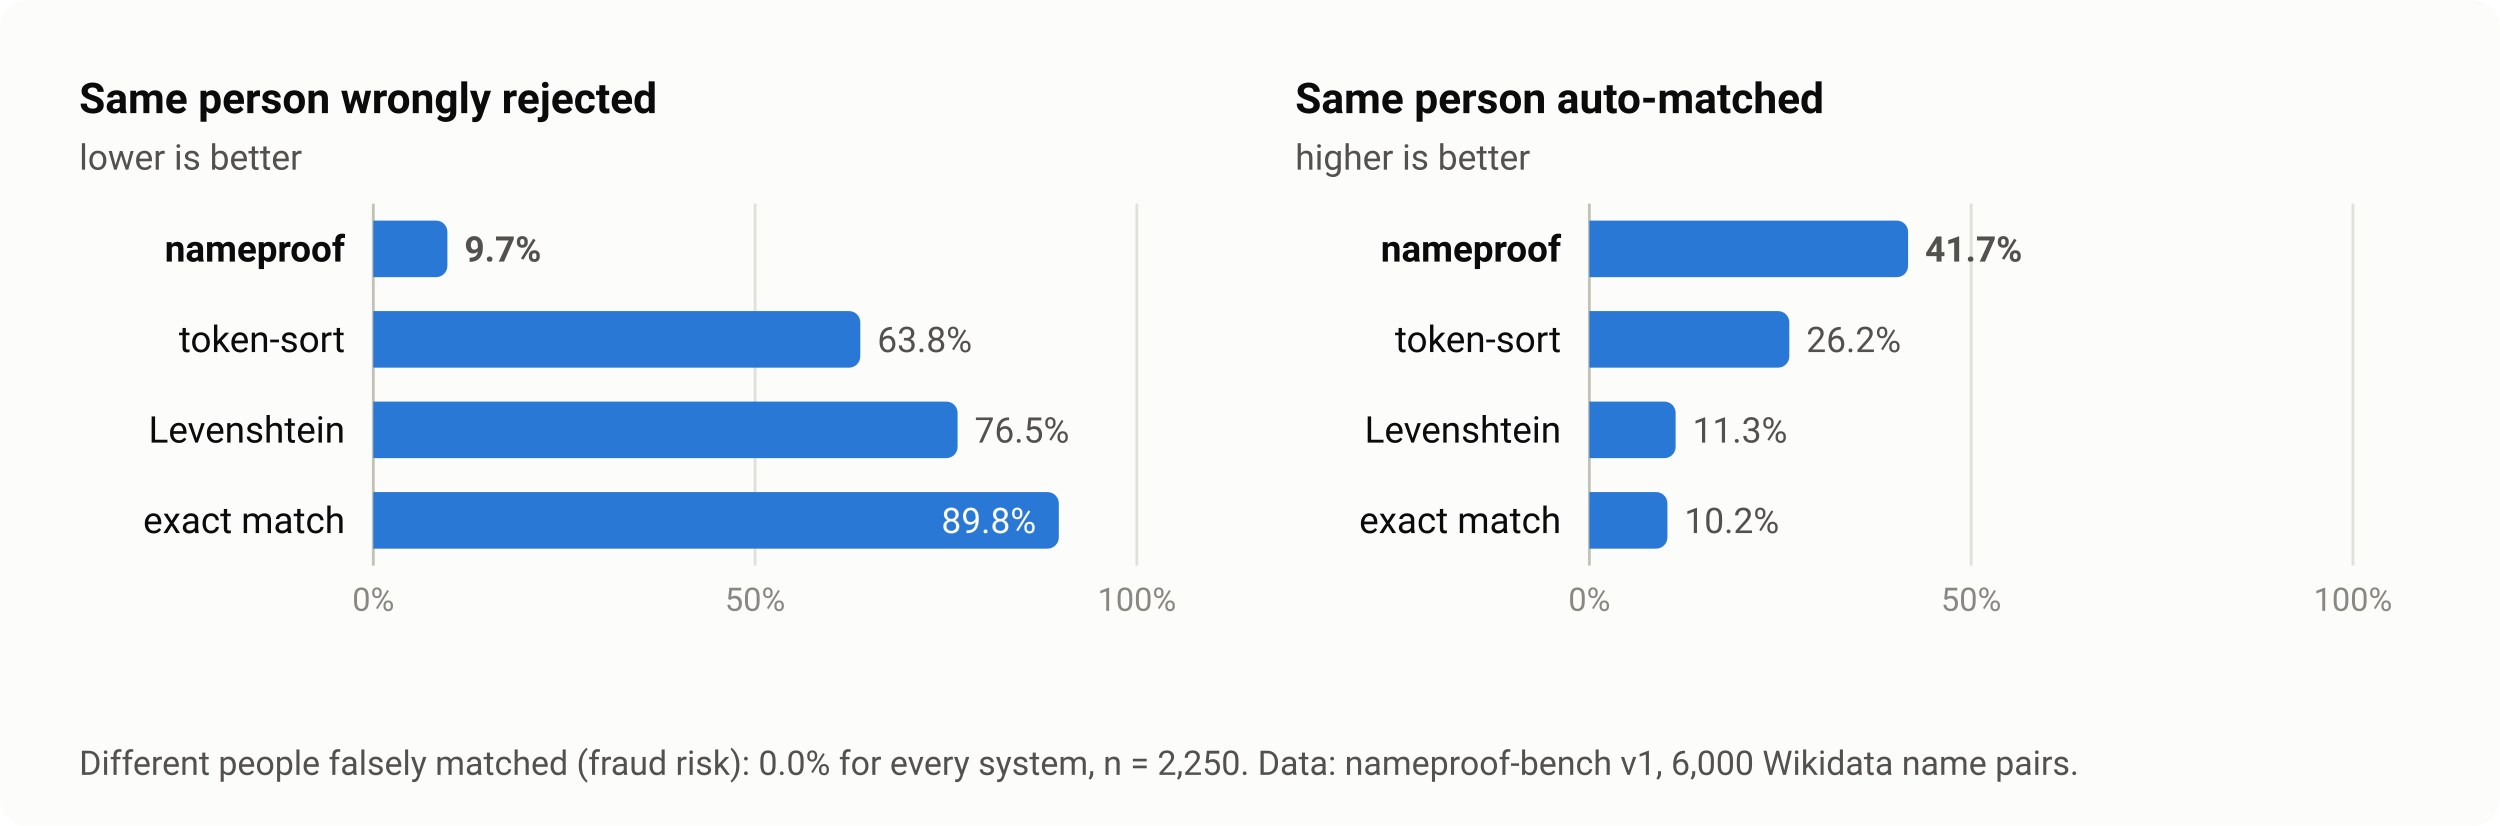
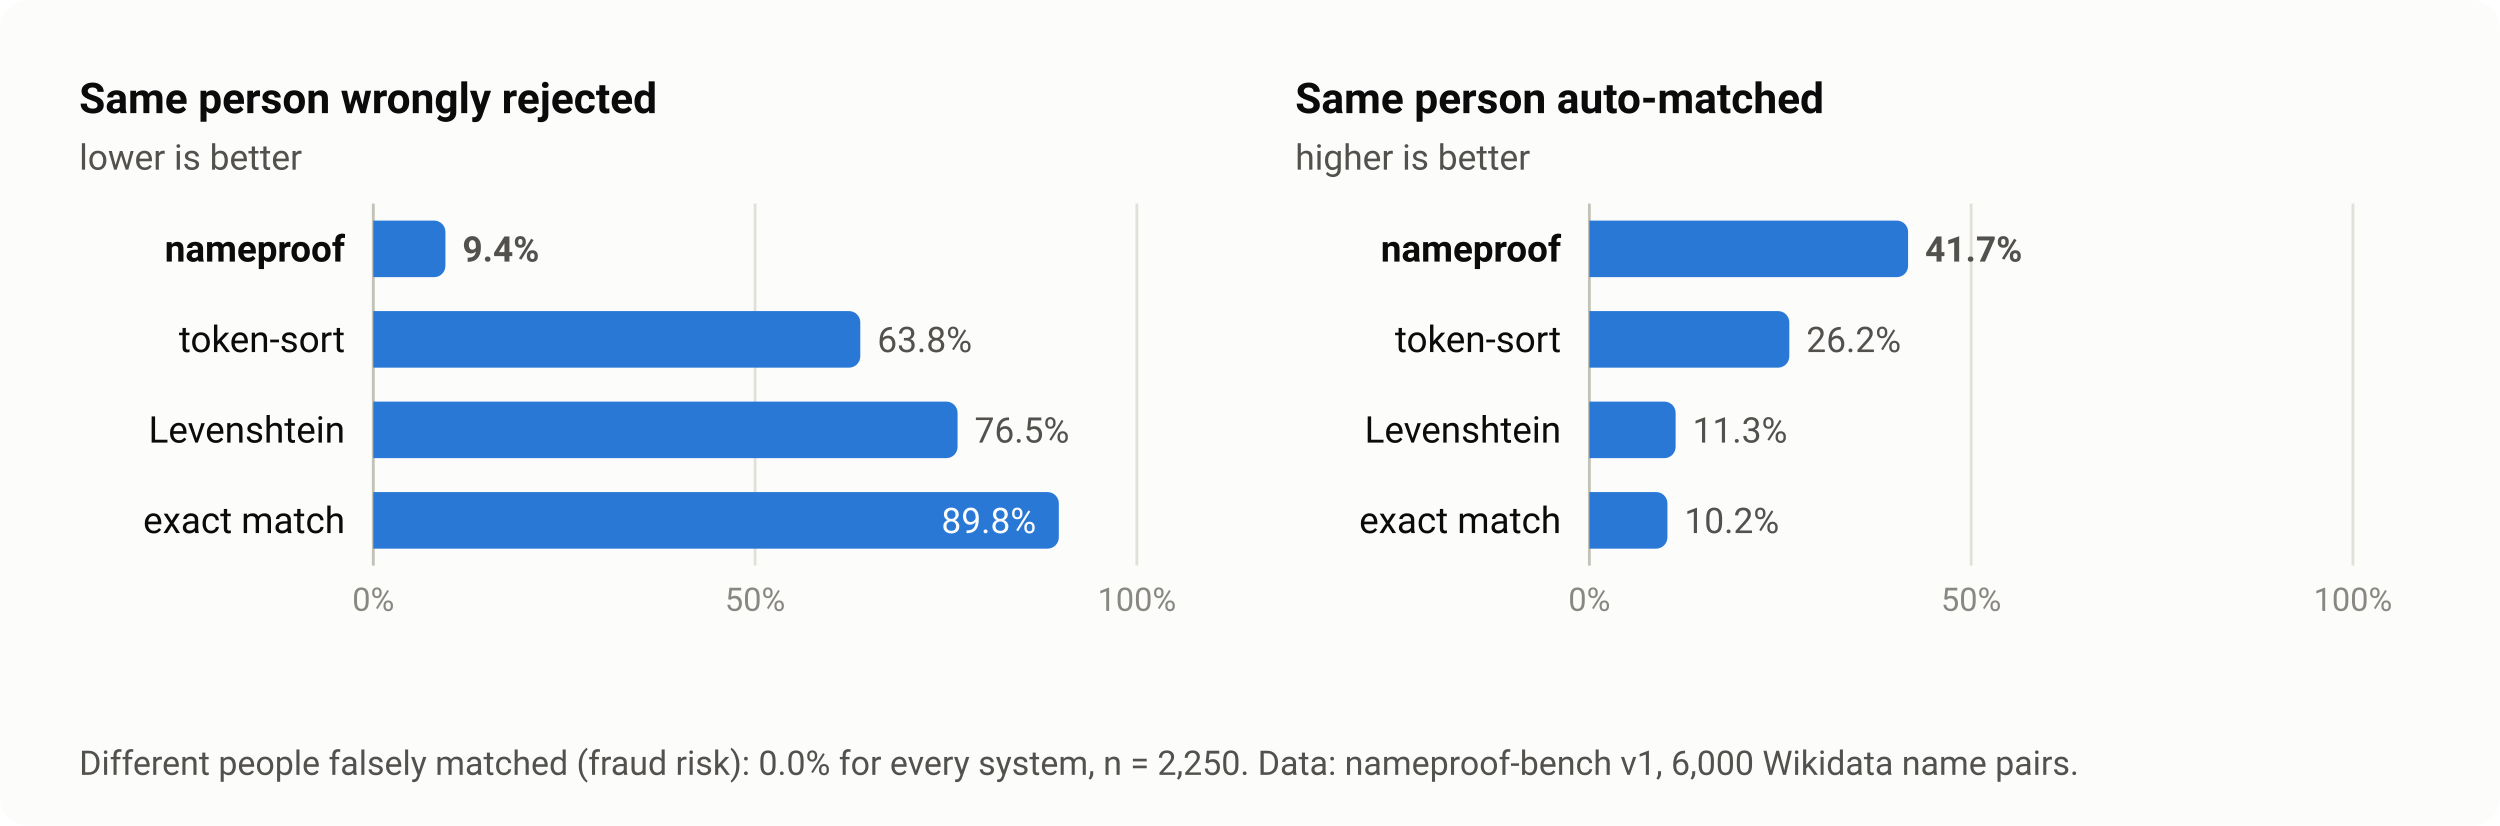
<svg xmlns="http://www.w3.org/2000/svg" width="884" height="292" viewBox="0 0 884 292" font-family="system-ui, -apple-system, 'Segoe UI', Roboto, sans-serif" role="img" aria-labelledby="t d">
  <rect width="884" height="292" rx="10" fill="#fcfcfb" />
  <text x="28" y="40" font-size="15" font-weight="600" fill="#0b0b0b">Same person wrongly rejected</text>
  <text x="28" y="60" font-size="12.5" fill="#52514e">lower is better</text>
  <line x1="132.0" y1="72" x2="132.0" y2="200" stroke="#c3c2b7" stroke-width="1" />
  <text x="132.0" y="216" font-size="11.5" text-anchor="middle" fill="#898781">0%</text>
  <line x1="267.0" y1="72" x2="267.0" y2="200" stroke="#e1e0d9" stroke-width="1" />
  <text x="267.0" y="216" font-size="11.5" text-anchor="middle" fill="#898781">50%</text>
  <line x1="402.0" y1="72" x2="402.0" y2="200" stroke="#e1e0d9" stroke-width="1" />
  <text x="402.0" y="216" font-size="11.5" text-anchor="middle" fill="#898781">100%</text>
  <text x="122" y="92.5" font-size="13" font-weight="700" text-anchor="end" fill="#0b0b0b">nameproof</text>
  <g>
-     <path d="M132.0,78.0 h22.2 a4,4 0 0 1 4,4 v12 a4,4 0 0 1 -4,4 h-22.2 z" fill="#2a78d6" />
+     <path d="M132.0,78.0 h21.5 a4,4 0 0 1 4,4 v12 a4,4 0 0 1 -4,4 h-21.5 z" fill="#2a78d6" />
  </g>
-   <text x="164.2" y="92.5" font-size="12.5" font-weight="700" text-anchor="start" fill="#52514e">9.7%</text>
+   <text x="163.5" y="92.5" font-size="12.5" font-weight="700" text-anchor="start" fill="#52514e">9.4%</text>
  <text x="122" y="124.5" font-size="13" font-weight="400" text-anchor="end" fill="#0b0b0b">token-sort</text>
  <g>
    <path d="M132.0,110.0 h168.2 a4,4 0 0 1 4,4 v12 a4,4 0 0 1 -4,4 h-168.2 z" fill="#2a78d6" />
  </g>
  <text x="310.2" y="124.5" font-size="12.5" font-weight="400" text-anchor="start" fill="#52514e">63.8%</text>
  <text x="122" y="156.5" font-size="13" font-weight="400" text-anchor="end" fill="#0b0b0b">Levenshtein</text>
  <g>
    <path d="M132.0,142.0 h202.6 a4,4 0 0 1 4,4 v12 a4,4 0 0 1 -4,4 h-202.6 z" fill="#2a78d6" />
  </g>
  <text x="344.6" y="156.5" font-size="12.5" font-weight="400" text-anchor="start" fill="#52514e">76.5%</text>
  <text x="122" y="188.5" font-size="13" font-weight="400" text-anchor="end" fill="#0b0b0b">exact match</text>
  <g>
    <path d="M132.0,174.0 h238.4 a4,4 0 0 1 4,4 v12 a4,4 0 0 1 -4,4 h-238.4 z" fill="#2a78d6" />
  </g>
  <text x="366.4" y="188.5" font-size="12.5" font-weight="400" text-anchor="end" fill="#fcfcfb">89.8%</text>
  <text x="458" y="40" font-size="15" font-weight="600" fill="#0b0b0b">Same person auto-matched</text>
  <text x="458" y="60" font-size="12.5" fill="#52514e">higher is better</text>
  <line x1="562.0" y1="72" x2="562.0" y2="200" stroke="#c3c2b7" stroke-width="1" />
  <text x="562.0" y="216" font-size="11.5" text-anchor="middle" fill="#898781">0%</text>
  <line x1="697.0" y1="72" x2="697.0" y2="200" stroke="#e1e0d9" stroke-width="1" />
  <text x="697.0" y="216" font-size="11.5" text-anchor="middle" fill="#898781">50%</text>
  <line x1="832.0" y1="72" x2="832.0" y2="200" stroke="#e1e0d9" stroke-width="1" />
  <text x="832.0" y="216" font-size="11.5" text-anchor="middle" fill="#898781">100%</text>
  <text x="552" y="92.5" font-size="13" font-weight="700" text-anchor="end" fill="#0b0b0b">nameproof</text>
  <g>
    <path d="M562.0,78.0 h108.7 a4,4 0 0 1 4,4 v12 a4,4 0 0 1 -4,4 h-108.7 z" fill="#2a78d6" />
  </g>
  <text x="680.7" y="92.5" font-size="12.5" font-weight="700" text-anchor="start" fill="#52514e">41.7%</text>
  <text x="552" y="124.5" font-size="13" font-weight="400" text-anchor="end" fill="#0b0b0b">token-sort</text>
  <g>
    <path d="M562.0,110.0 h66.7 a4,4 0 0 1 4,4 v12 a4,4 0 0 1 -4,4 h-66.7 z" fill="#2a78d6" />
  </g>
  <text x="638.7" y="124.5" font-size="12.5" font-weight="400" text-anchor="start" fill="#52514e">26.2%</text>
  <text x="552" y="156.5" font-size="13" font-weight="400" text-anchor="end" fill="#0b0b0b">Levenshtein</text>
  <g>
    <path d="M562.0,142.0 h26.5 a4,4 0 0 1 4,4 v12 a4,4 0 0 1 -4,4 h-26.5 z" fill="#2a78d6" />
  </g>
  <text x="598.5" y="156.5" font-size="12.5" font-weight="400" text-anchor="start" fill="#52514e">11.3%</text>
  <text x="552" y="188.5" font-size="13" font-weight="400" text-anchor="end" fill="#0b0b0b">exact match</text>
  <g>
    <path d="M562.0,174.0 h23.6 a4,4 0 0 1 4,4 v12 a4,4 0 0 1 -4,4 h-23.6 z" fill="#2a78d6" />
  </g>
  <text x="595.6" y="188.5" font-size="12.5" font-weight="400" text-anchor="start" fill="#52514e">10.2%</text>
  <text x="28" y="274" font-size="12" fill="#52514e">Different people falsely matched (fraud risk): 0.0% for every system, n = 2,250. Data: nameproof-bench v1, 6,000 Wikidata name pairs.</text>
</svg>
